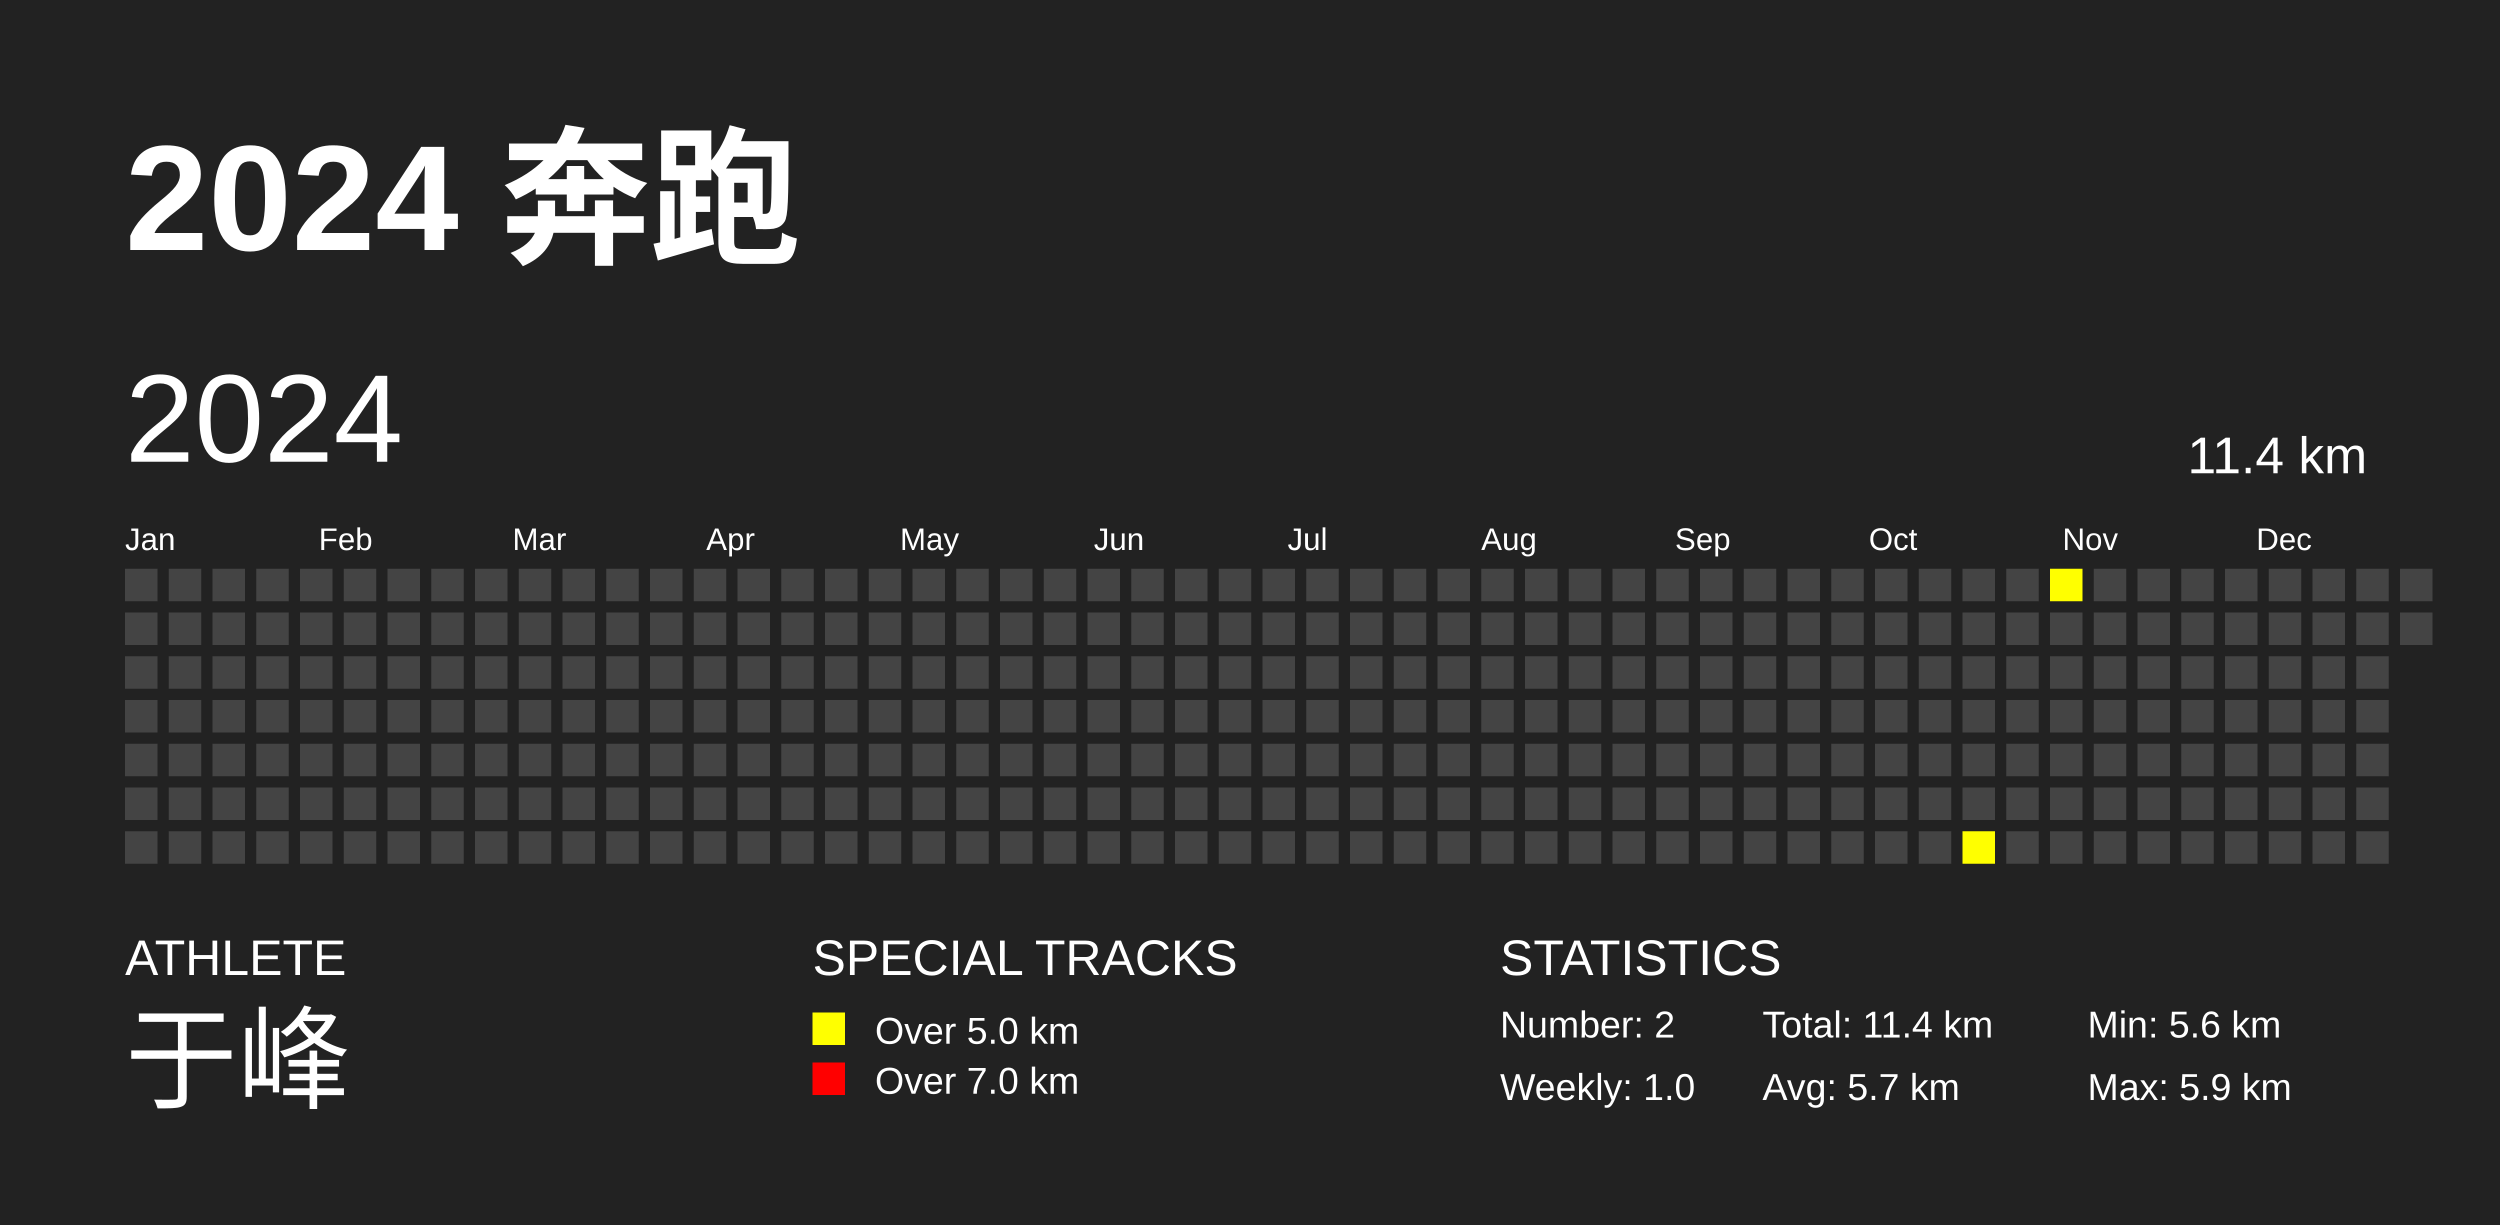
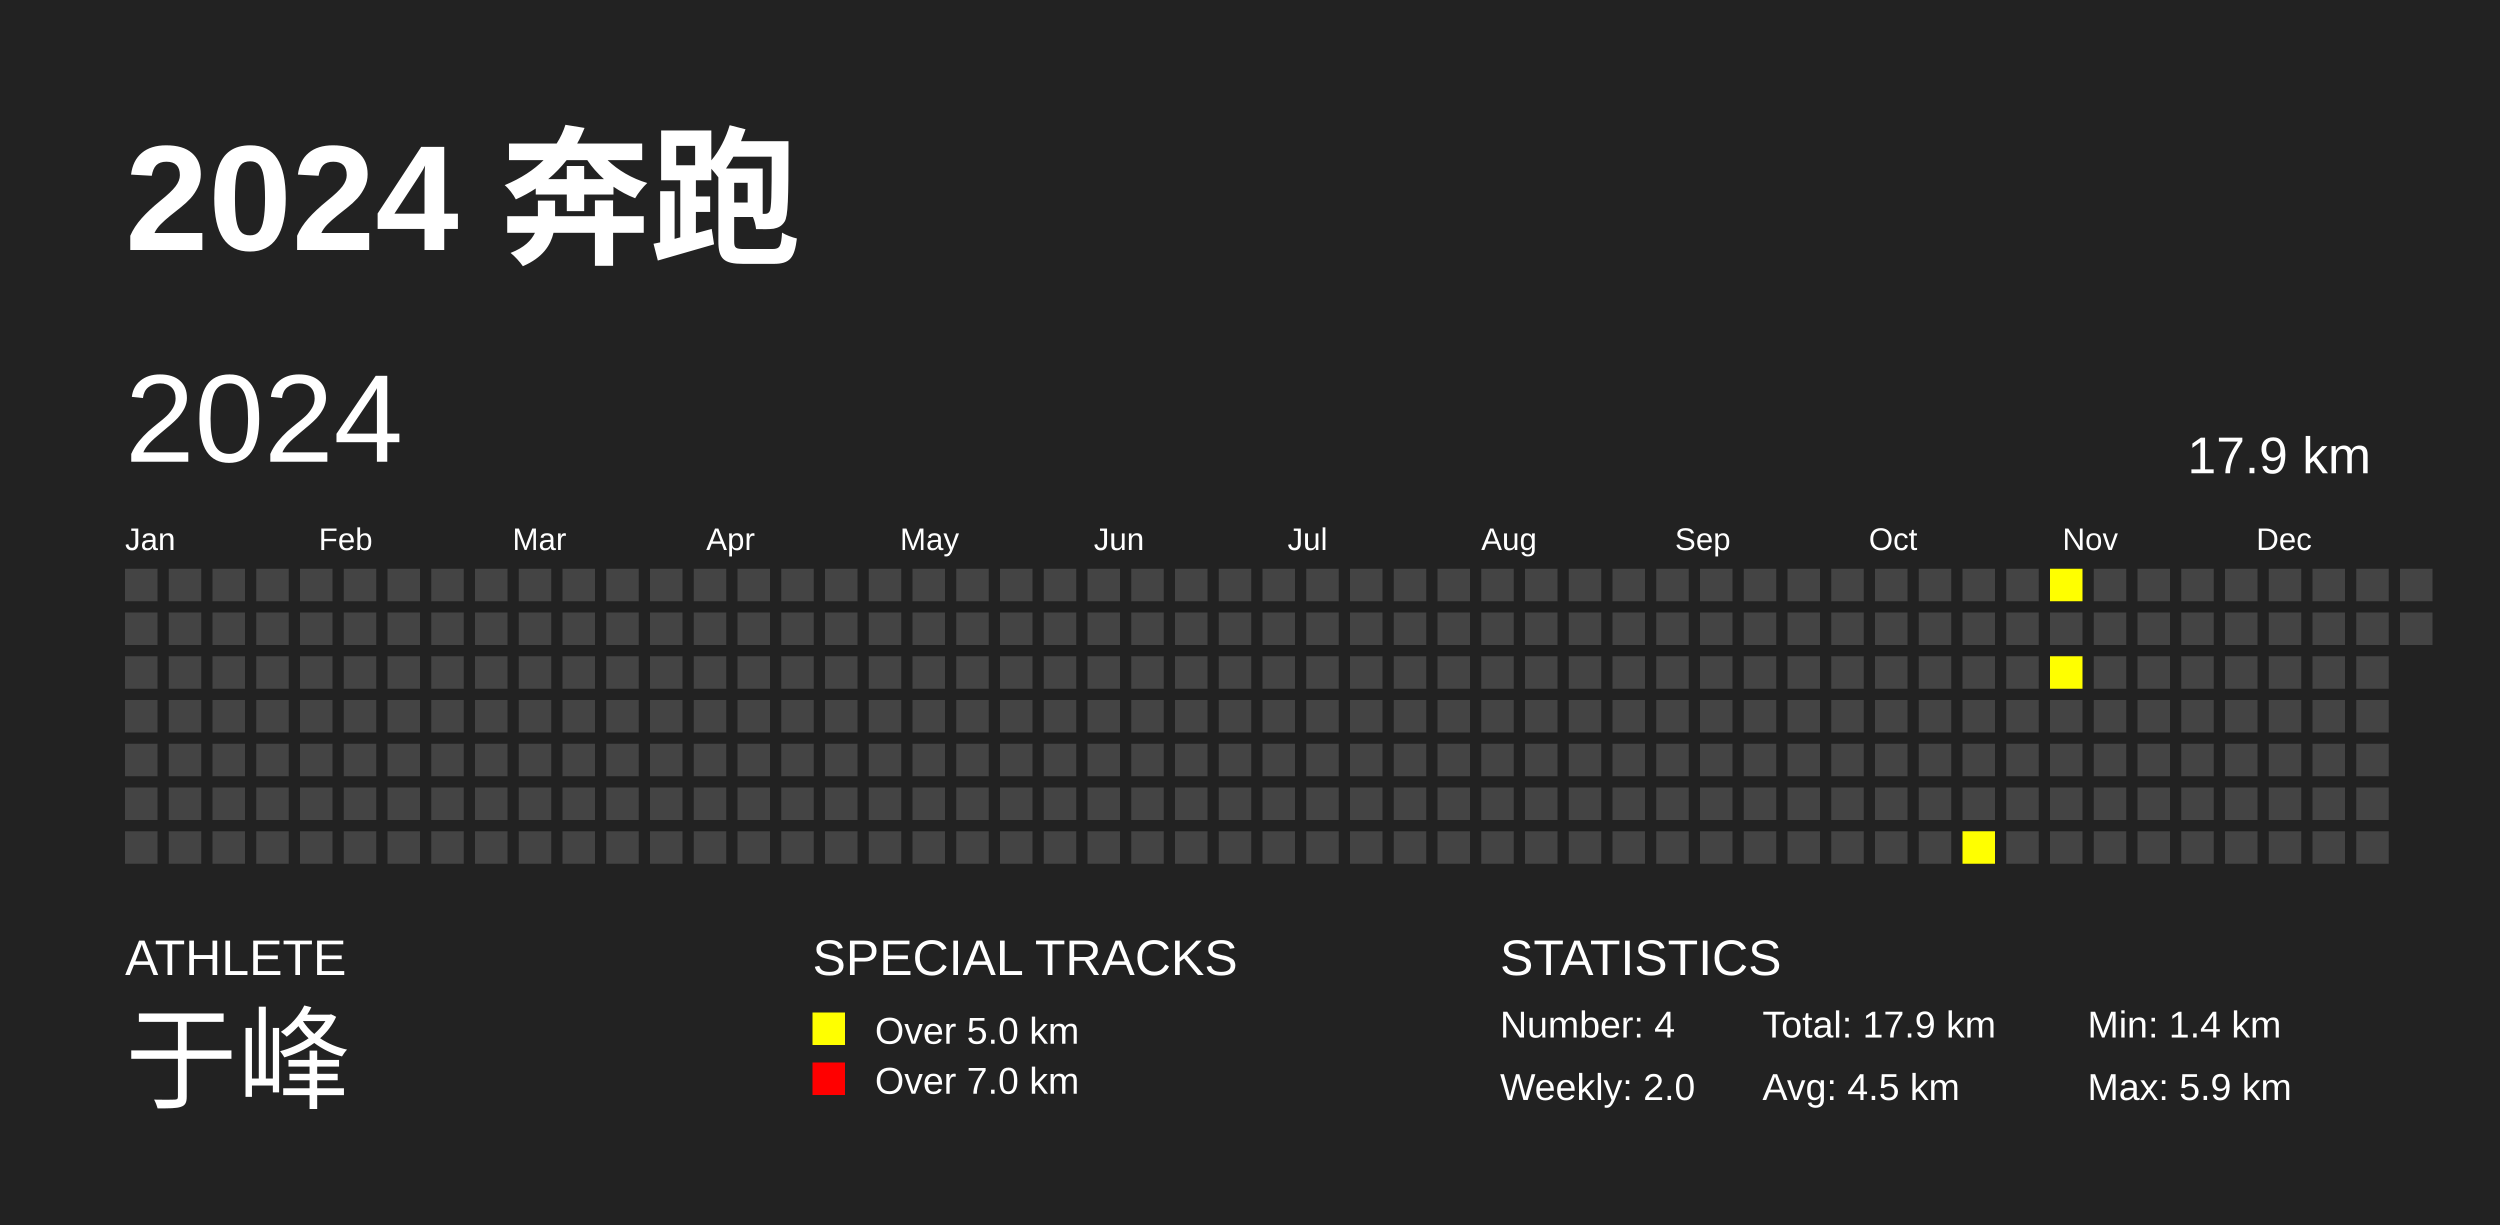
<svg xmlns="http://www.w3.org/2000/svg" baseProfile="full" height="98mm" version="1.1" viewBox="0,0,200,98" width="200mm">
  <defs />
  <rect fill="#222222" height="98" width="200" x="0" y="0" />
  <text fill="#FFFFFF" style="font-size:12px; font-family:Arial; font-weight:bold;" x="10" y="20">2024 奔跑</text>
  <text fill="#FFFFFF" style="font-size:4px; font-family:Arial" x="10" y="78">ATHLETE</text>
  <text fill="#FFFFFF" style="font-size:9px; font-family:Arial" x="10" y="88">于峰</text>
  <text fill="#FFFFFF" style="font-size:4px; font-family:Arial" x="65" y="78">SPECIAL TRACKS</text>
  <rect fill="yellow" height="2.6" width="2.6" x="65" y="81" />
  <text fill="#FFFFFF" style="font-size:3px; font-family:Arial" x="70" y="83.5">Over 5.0 km</text>
  <rect fill="red" height="2.6" width="2.6" x="65" y="85" />
  <text fill="#FFFFFF" style="font-size:3px; font-family:Arial" x="70" y="87.5">Over 7.0 km</text>
  <text fill="#FFFFFF" style="font-size:4px; font-family:Arial" x="120" y="78">STATISTICS</text>
-   <text fill="#FFFFFF" style="font-size:3px; font-family:Arial" x="120" y="83">Number: 2</text>
-   <text fill="#FFFFFF" style="font-size:3px; font-family:Arial" x="120" y="88">Weekly: 1.0</text>
-   <text fill="#FFFFFF" style="font-size:3px; font-family:Arial" x="141" y="83">Total: 11.4 km</text>
-   <text fill="#FFFFFF" style="font-size:3px; font-family:Arial" x="141" y="88">Avg: 5.7 km</text>
-   <text fill="#FFFFFF" style="font-size:3px; font-family:Arial" x="167" y="83">Min: 5.6 km</text>
+   <text fill="#FFFFFF" style="font-size:3px; font-family:Arial" x="120" y="83">Number: 4</text>
+   <text fill="#FFFFFF" style="font-size:3px; font-family:Arial" x="120" y="88">Weekly: 2.0</text>
+   <text fill="#FFFFFF" style="font-size:3px; font-family:Arial" x="141" y="83">Total: 17.9 km</text>
+   <text fill="#FFFFFF" style="font-size:3px; font-family:Arial" x="141" y="88">Avg: 4.5 km</text>
+   <text fill="#FFFFFF" style="font-size:3px; font-family:Arial" x="167" y="83">Min: 1.4 km</text>
  <text fill="#FFFFFF" style="font-size:3px; font-family:Arial" x="167" y="88">Max: 5.9 km</text>
  <text dominant-baseline="hanging" fill="#FFFFFF" style="font-size:10.0px; font-family:Arial;" x="10" y="30">2024</text>
-   <text dominant-baseline="hanging" fill="#FFFFFF" style="font-size:4.125px; font-family:Arial;" x="175" y="35">11.4 km</text>
+   <text dominant-baseline="hanging" fill="#FFFFFF" style="font-size:4.125px; font-family:Arial;" x="175" y="35">17.9 km</text>
  <text fill="#FFFFFF" style="font-size:2.5px; font-family:Arial" x="10.0" y="44">Jan</text>
  <text fill="#FFFFFF" style="font-size:2.5px; font-family:Arial" x="25.5" y="44">Feb</text>
  <text fill="#FFFFFF" style="font-size:2.5px; font-family:Arial" x="41.0" y="44">Mar</text>
  <text fill="#FFFFFF" style="font-size:2.5px; font-family:Arial" x="56.5" y="44">Apr</text>
  <text fill="#FFFFFF" style="font-size:2.5px; font-family:Arial" x="72.0" y="44">May</text>
  <text fill="#FFFFFF" style="font-size:2.5px; font-family:Arial" x="87.5" y="44">Jun</text>
  <text fill="#FFFFFF" style="font-size:2.5px; font-family:Arial" x="103.0" y="44">Jul</text>
  <text fill="#FFFFFF" style="font-size:2.5px; font-family:Arial" x="118.5" y="44">Aug</text>
  <text fill="#FFFFFF" style="font-size:2.5px; font-family:Arial" x="134.0" y="44">Sep</text>
  <text fill="#FFFFFF" style="font-size:2.5px; font-family:Arial" x="149.5" y="44">Oct</text>
  <text fill="#FFFFFF" style="font-size:2.5px; font-family:Arial" x="165.0" y="44">Nov</text>
  <text fill="#FFFFFF" style="font-size:2.5px; font-family:Arial" x="180.5" y="44">Dec</text>
  <rect fill="#444444" height="2.6" width="2.6" x="10.0" y="45.5" />
  <rect fill="#444444" height="2.6" width="2.6" x="10.0" y="49.0" />
  <rect fill="#444444" height="2.6" width="2.6" x="10.0" y="52.5" />
  <rect fill="#444444" height="2.6" width="2.6" x="10.0" y="56.0" />
  <rect fill="#444444" height="2.6" width="2.6" x="10.0" y="59.5" />
  <rect fill="#444444" height="2.6" width="2.6" x="10.0" y="63.0" />
  <rect fill="#444444" height="2.6" width="2.6" x="10.0" y="66.5" />
  <rect fill="#444444" height="2.6" width="2.6" x="13.5" y="45.5" />
  <rect fill="#444444" height="2.6" width="2.6" x="13.5" y="49.0" />
  <rect fill="#444444" height="2.6" width="2.6" x="13.5" y="52.5" />
  <rect fill="#444444" height="2.6" width="2.6" x="13.5" y="56.0" />
  <rect fill="#444444" height="2.6" width="2.6" x="13.5" y="59.5" />
  <rect fill="#444444" height="2.6" width="2.6" x="13.5" y="63.0" />
  <rect fill="#444444" height="2.6" width="2.6" x="13.5" y="66.5" />
  <rect fill="#444444" height="2.6" width="2.6" x="17.0" y="45.5" />
  <rect fill="#444444" height="2.6" width="2.6" x="17.0" y="49.0" />
  <rect fill="#444444" height="2.6" width="2.6" x="17.0" y="52.5" />
  <rect fill="#444444" height="2.6" width="2.6" x="17.0" y="56.0" />
  <rect fill="#444444" height="2.6" width="2.6" x="17.0" y="59.5" />
  <rect fill="#444444" height="2.6" width="2.6" x="17.0" y="63.0" />
  <rect fill="#444444" height="2.6" width="2.6" x="17.0" y="66.5" />
  <rect fill="#444444" height="2.6" width="2.6" x="20.5" y="45.5" />
  <rect fill="#444444" height="2.6" width="2.6" x="20.5" y="49.0" />
  <rect fill="#444444" height="2.6" width="2.6" x="20.5" y="52.5" />
  <rect fill="#444444" height="2.6" width="2.6" x="20.5" y="56.0" />
  <rect fill="#444444" height="2.6" width="2.6" x="20.5" y="59.5" />
  <rect fill="#444444" height="2.6" width="2.6" x="20.5" y="63.0" />
  <rect fill="#444444" height="2.6" width="2.6" x="20.5" y="66.5" />
  <rect fill="#444444" height="2.6" width="2.6" x="24.0" y="45.5" />
  <rect fill="#444444" height="2.6" width="2.6" x="24.0" y="49.0" />
  <rect fill="#444444" height="2.6" width="2.6" x="24.0" y="52.5" />
  <rect fill="#444444" height="2.6" width="2.6" x="24.0" y="56.0" />
  <rect fill="#444444" height="2.6" width="2.6" x="24.0" y="59.5" />
  <rect fill="#444444" height="2.6" width="2.6" x="24.0" y="63.0" />
  <rect fill="#444444" height="2.6" width="2.6" x="24.0" y="66.5" />
  <rect fill="#444444" height="2.6" width="2.6" x="27.5" y="45.5" />
  <rect fill="#444444" height="2.6" width="2.6" x="27.5" y="49.0" />
  <rect fill="#444444" height="2.6" width="2.6" x="27.5" y="52.5" />
  <rect fill="#444444" height="2.6" width="2.6" x="27.5" y="56.0" />
  <rect fill="#444444" height="2.6" width="2.6" x="27.5" y="59.5" />
  <rect fill="#444444" height="2.6" width="2.6" x="27.5" y="63.0" />
  <rect fill="#444444" height="2.6" width="2.6" x="27.5" y="66.5" />
  <rect fill="#444444" height="2.6" width="2.6" x="31.0" y="45.5" />
  <rect fill="#444444" height="2.6" width="2.6" x="31.0" y="49.0" />
  <rect fill="#444444" height="2.6" width="2.6" x="31.0" y="52.5" />
  <rect fill="#444444" height="2.6" width="2.6" x="31.0" y="56.0" />
  <rect fill="#444444" height="2.6" width="2.6" x="31.0" y="59.5" />
  <rect fill="#444444" height="2.6" width="2.6" x="31.0" y="63.0" />
  <rect fill="#444444" height="2.6" width="2.6" x="31.0" y="66.5" />
  <rect fill="#444444" height="2.6" width="2.6" x="34.5" y="45.5" />
  <rect fill="#444444" height="2.6" width="2.6" x="34.5" y="49.0" />
  <rect fill="#444444" height="2.6" width="2.6" x="34.5" y="52.5" />
  <rect fill="#444444" height="2.6" width="2.6" x="34.5" y="56.0" />
  <rect fill="#444444" height="2.6" width="2.6" x="34.5" y="59.5" />
  <rect fill="#444444" height="2.6" width="2.6" x="34.5" y="63.0" />
  <rect fill="#444444" height="2.6" width="2.6" x="34.5" y="66.5" />
  <rect fill="#444444" height="2.6" width="2.6" x="38.0" y="45.5" />
  <rect fill="#444444" height="2.6" width="2.6" x="38.0" y="49.0" />
  <rect fill="#444444" height="2.6" width="2.6" x="38.0" y="52.5" />
  <rect fill="#444444" height="2.6" width="2.6" x="38.0" y="56.0" />
  <rect fill="#444444" height="2.6" width="2.6" x="38.0" y="59.5" />
  <rect fill="#444444" height="2.6" width="2.6" x="38.0" y="63.0" />
  <rect fill="#444444" height="2.6" width="2.6" x="38.0" y="66.5" />
  <rect fill="#444444" height="2.6" width="2.6" x="41.5" y="45.5" />
  <rect fill="#444444" height="2.6" width="2.6" x="41.5" y="49.0" />
  <rect fill="#444444" height="2.6" width="2.6" x="41.5" y="52.5" />
  <rect fill="#444444" height="2.6" width="2.6" x="41.5" y="56.0" />
  <rect fill="#444444" height="2.6" width="2.6" x="41.5" y="59.5" />
  <rect fill="#444444" height="2.6" width="2.6" x="41.5" y="63.0" />
  <rect fill="#444444" height="2.6" width="2.6" x="41.5" y="66.5" />
  <rect fill="#444444" height="2.6" width="2.6" x="45.0" y="45.5" />
  <rect fill="#444444" height="2.6" width="2.6" x="45.0" y="49.0" />
  <rect fill="#444444" height="2.6" width="2.6" x="45.0" y="52.5" />
  <rect fill="#444444" height="2.6" width="2.6" x="45.0" y="56.0" />
  <rect fill="#444444" height="2.6" width="2.6" x="45.0" y="59.5" />
  <rect fill="#444444" height="2.6" width="2.6" x="45.0" y="63.0" />
  <rect fill="#444444" height="2.6" width="2.6" x="45.0" y="66.5" />
  <rect fill="#444444" height="2.6" width="2.6" x="48.5" y="45.5" />
  <rect fill="#444444" height="2.6" width="2.6" x="48.5" y="49.0" />
  <rect fill="#444444" height="2.6" width="2.6" x="48.5" y="52.5" />
  <rect fill="#444444" height="2.6" width="2.6" x="48.5" y="56.0" />
  <rect fill="#444444" height="2.6" width="2.6" x="48.5" y="59.5" />
  <rect fill="#444444" height="2.6" width="2.6" x="48.5" y="63.0" />
  <rect fill="#444444" height="2.6" width="2.6" x="48.5" y="66.5" />
  <rect fill="#444444" height="2.6" width="2.6" x="52.0" y="45.5" />
  <rect fill="#444444" height="2.6" width="2.6" x="52.0" y="49.0" />
  <rect fill="#444444" height="2.6" width="2.6" x="52.0" y="52.5" />
  <rect fill="#444444" height="2.6" width="2.6" x="52.0" y="56.0" />
  <rect fill="#444444" height="2.6" width="2.6" x="52.0" y="59.5" />
  <rect fill="#444444" height="2.6" width="2.6" x="52.0" y="63.0" />
  <rect fill="#444444" height="2.6" width="2.6" x="52.0" y="66.5" />
  <rect fill="#444444" height="2.6" width="2.6" x="55.5" y="45.5" />
  <rect fill="#444444" height="2.6" width="2.6" x="55.5" y="49.0" />
  <rect fill="#444444" height="2.6" width="2.6" x="55.5" y="52.5" />
  <rect fill="#444444" height="2.6" width="2.6" x="55.5" y="56.0" />
  <rect fill="#444444" height="2.6" width="2.6" x="55.5" y="59.5" />
  <rect fill="#444444" height="2.6" width="2.6" x="55.5" y="63.0" />
  <rect fill="#444444" height="2.6" width="2.6" x="55.5" y="66.5" />
  <rect fill="#444444" height="2.6" width="2.6" x="59.0" y="45.5" />
  <rect fill="#444444" height="2.6" width="2.6" x="59.0" y="49.0" />
  <rect fill="#444444" height="2.6" width="2.6" x="59.0" y="52.5" />
  <rect fill="#444444" height="2.6" width="2.6" x="59.0" y="56.0" />
  <rect fill="#444444" height="2.6" width="2.6" x="59.0" y="59.5" />
  <rect fill="#444444" height="2.6" width="2.6" x="59.0" y="63.0" />
  <rect fill="#444444" height="2.6" width="2.6" x="59.0" y="66.5" />
  <rect fill="#444444" height="2.6" width="2.6" x="62.5" y="45.5" />
  <rect fill="#444444" height="2.6" width="2.6" x="62.5" y="49.0" />
  <rect fill="#444444" height="2.6" width="2.6" x="62.5" y="52.5" />
  <rect fill="#444444" height="2.6" width="2.6" x="62.5" y="56.0" />
  <rect fill="#444444" height="2.6" width="2.6" x="62.5" y="59.5" />
  <rect fill="#444444" height="2.6" width="2.6" x="62.5" y="63.0" />
  <rect fill="#444444" height="2.6" width="2.6" x="62.5" y="66.5" />
  <rect fill="#444444" height="2.6" width="2.6" x="66.0" y="45.5" />
  <rect fill="#444444" height="2.6" width="2.6" x="66.0" y="49.0" />
  <rect fill="#444444" height="2.6" width="2.6" x="66.0" y="52.5" />
  <rect fill="#444444" height="2.6" width="2.6" x="66.0" y="56.0" />
  <rect fill="#444444" height="2.6" width="2.6" x="66.0" y="59.5" />
  <rect fill="#444444" height="2.6" width="2.6" x="66.0" y="63.0" />
  <rect fill="#444444" height="2.6" width="2.6" x="66.0" y="66.5" />
  <rect fill="#444444" height="2.6" width="2.6" x="69.5" y="45.5" />
  <rect fill="#444444" height="2.6" width="2.6" x="69.5" y="49.0" />
  <rect fill="#444444" height="2.6" width="2.6" x="69.5" y="52.5" />
  <rect fill="#444444" height="2.6" width="2.6" x="69.5" y="56.0" />
  <rect fill="#444444" height="2.6" width="2.6" x="69.5" y="59.5" />
  <rect fill="#444444" height="2.6" width="2.6" x="69.5" y="63.0" />
  <rect fill="#444444" height="2.6" width="2.6" x="69.5" y="66.5" />
  <rect fill="#444444" height="2.6" width="2.6" x="73.0" y="45.5" />
  <rect fill="#444444" height="2.6" width="2.6" x="73.0" y="49.0" />
  <rect fill="#444444" height="2.6" width="2.6" x="73.0" y="52.5" />
  <rect fill="#444444" height="2.6" width="2.6" x="73.0" y="56.0" />
  <rect fill="#444444" height="2.6" width="2.6" x="73.0" y="59.5" />
  <rect fill="#444444" height="2.6" width="2.6" x="73.0" y="63.0" />
  <rect fill="#444444" height="2.6" width="2.6" x="73.0" y="66.5" />
  <rect fill="#444444" height="2.6" width="2.6" x="76.5" y="45.5" />
  <rect fill="#444444" height="2.6" width="2.6" x="76.5" y="49.0" />
  <rect fill="#444444" height="2.6" width="2.6" x="76.5" y="52.5" />
  <rect fill="#444444" height="2.6" width="2.6" x="76.5" y="56.0" />
  <rect fill="#444444" height="2.6" width="2.6" x="76.5" y="59.5" />
  <rect fill="#444444" height="2.6" width="2.6" x="76.5" y="63.0" />
  <rect fill="#444444" height="2.6" width="2.6" x="76.5" y="66.5" />
  <rect fill="#444444" height="2.6" width="2.6" x="80.0" y="45.5" />
  <rect fill="#444444" height="2.6" width="2.6" x="80.0" y="49.0" />
  <rect fill="#444444" height="2.6" width="2.6" x="80.0" y="52.5" />
  <rect fill="#444444" height="2.6" width="2.6" x="80.0" y="56.0" />
  <rect fill="#444444" height="2.6" width="2.6" x="80.0" y="59.5" />
  <rect fill="#444444" height="2.6" width="2.6" x="80.0" y="63.0" />
  <rect fill="#444444" height="2.6" width="2.6" x="80.0" y="66.5" />
  <rect fill="#444444" height="2.6" width="2.6" x="83.5" y="45.5" />
  <rect fill="#444444" height="2.6" width="2.6" x="83.5" y="49.0" />
  <rect fill="#444444" height="2.6" width="2.6" x="83.5" y="52.5" />
  <rect fill="#444444" height="2.6" width="2.6" x="83.5" y="56.0" />
  <rect fill="#444444" height="2.6" width="2.6" x="83.5" y="59.5" />
  <rect fill="#444444" height="2.6" width="2.6" x="83.5" y="63.0" />
  <rect fill="#444444" height="2.6" width="2.6" x="83.5" y="66.5" />
  <rect fill="#444444" height="2.6" width="2.6" x="87.0" y="45.5" />
  <rect fill="#444444" height="2.6" width="2.6" x="87.0" y="49.0" />
  <rect fill="#444444" height="2.6" width="2.6" x="87.0" y="52.5" />
  <rect fill="#444444" height="2.6" width="2.6" x="87.0" y="56.0" />
  <rect fill="#444444" height="2.6" width="2.6" x="87.0" y="59.5" />
  <rect fill="#444444" height="2.6" width="2.6" x="87.0" y="63.0" />
  <rect fill="#444444" height="2.6" width="2.6" x="87.0" y="66.5" />
  <rect fill="#444444" height="2.6" width="2.6" x="90.5" y="45.5" />
  <rect fill="#444444" height="2.6" width="2.6" x="90.5" y="49.0" />
  <rect fill="#444444" height="2.6" width="2.6" x="90.5" y="52.5" />
  <rect fill="#444444" height="2.6" width="2.6" x="90.5" y="56.0" />
  <rect fill="#444444" height="2.6" width="2.6" x="90.5" y="59.5" />
  <rect fill="#444444" height="2.6" width="2.6" x="90.5" y="63.0" />
  <rect fill="#444444" height="2.6" width="2.6" x="90.5" y="66.5" />
  <rect fill="#444444" height="2.6" width="2.6" x="94.0" y="45.5" />
  <rect fill="#444444" height="2.6" width="2.6" x="94.0" y="49.0" />
  <rect fill="#444444" height="2.6" width="2.6" x="94.0" y="52.5" />
  <rect fill="#444444" height="2.6" width="2.6" x="94.0" y="56.0" />
  <rect fill="#444444" height="2.6" width="2.6" x="94.0" y="59.5" />
  <rect fill="#444444" height="2.6" width="2.6" x="94.0" y="63.0" />
  <rect fill="#444444" height="2.6" width="2.6" x="94.0" y="66.5" />
  <rect fill="#444444" height="2.6" width="2.6" x="97.5" y="45.5" />
  <rect fill="#444444" height="2.6" width="2.6" x="97.5" y="49.0" />
  <rect fill="#444444" height="2.6" width="2.6" x="97.5" y="52.5" />
  <rect fill="#444444" height="2.6" width="2.6" x="97.5" y="56.0" />
  <rect fill="#444444" height="2.6" width="2.6" x="97.5" y="59.5" />
  <rect fill="#444444" height="2.6" width="2.6" x="97.5" y="63.0" />
  <rect fill="#444444" height="2.6" width="2.6" x="97.5" y="66.5" />
  <rect fill="#444444" height="2.6" width="2.6" x="101.0" y="45.5" />
  <rect fill="#444444" height="2.6" width="2.6" x="101.0" y="49.0" />
  <rect fill="#444444" height="2.6" width="2.6" x="101.0" y="52.5" />
  <rect fill="#444444" height="2.6" width="2.6" x="101.0" y="56.0" />
  <rect fill="#444444" height="2.6" width="2.6" x="101.0" y="59.5" />
  <rect fill="#444444" height="2.6" width="2.6" x="101.0" y="63.0" />
  <rect fill="#444444" height="2.6" width="2.6" x="101.0" y="66.5" />
  <rect fill="#444444" height="2.6" width="2.6" x="104.5" y="45.5" />
  <rect fill="#444444" height="2.6" width="2.6" x="104.5" y="49.0" />
  <rect fill="#444444" height="2.6" width="2.6" x="104.5" y="52.5" />
  <rect fill="#444444" height="2.6" width="2.6" x="104.5" y="56.0" />
  <rect fill="#444444" height="2.6" width="2.6" x="104.5" y="59.5" />
  <rect fill="#444444" height="2.6" width="2.6" x="104.5" y="63.0" />
  <rect fill="#444444" height="2.6" width="2.6" x="104.5" y="66.5" />
  <rect fill="#444444" height="2.6" width="2.6" x="108.0" y="45.5" />
  <rect fill="#444444" height="2.6" width="2.6" x="108.0" y="49.0" />
  <rect fill="#444444" height="2.6" width="2.6" x="108.0" y="52.5" />
  <rect fill="#444444" height="2.6" width="2.6" x="108.0" y="56.0" />
  <rect fill="#444444" height="2.6" width="2.6" x="108.0" y="59.5" />
  <rect fill="#444444" height="2.6" width="2.6" x="108.0" y="63.0" />
  <rect fill="#444444" height="2.6" width="2.6" x="108.0" y="66.5" />
  <rect fill="#444444" height="2.6" width="2.6" x="111.5" y="45.5" />
  <rect fill="#444444" height="2.6" width="2.6" x="111.5" y="49.0" />
  <rect fill="#444444" height="2.6" width="2.6" x="111.5" y="52.5" />
  <rect fill="#444444" height="2.6" width="2.6" x="111.5" y="56.0" />
  <rect fill="#444444" height="2.6" width="2.6" x="111.5" y="59.5" />
  <rect fill="#444444" height="2.6" width="2.6" x="111.5" y="63.0" />
  <rect fill="#444444" height="2.6" width="2.6" x="111.5" y="66.5" />
  <rect fill="#444444" height="2.6" width="2.6" x="115.0" y="45.5" />
  <rect fill="#444444" height="2.6" width="2.6" x="115.0" y="49.0" />
  <rect fill="#444444" height="2.6" width="2.6" x="115.0" y="52.5" />
  <rect fill="#444444" height="2.6" width="2.6" x="115.0" y="56.0" />
  <rect fill="#444444" height="2.6" width="2.6" x="115.0" y="59.5" />
  <rect fill="#444444" height="2.6" width="2.6" x="115.0" y="63.0" />
  <rect fill="#444444" height="2.6" width="2.6" x="115.0" y="66.5" />
  <rect fill="#444444" height="2.6" width="2.6" x="118.5" y="45.5" />
  <rect fill="#444444" height="2.6" width="2.6" x="118.5" y="49.0" />
  <rect fill="#444444" height="2.6" width="2.6" x="118.5" y="52.5" />
  <rect fill="#444444" height="2.6" width="2.6" x="118.5" y="56.0" />
  <rect fill="#444444" height="2.6" width="2.6" x="118.5" y="59.5" />
  <rect fill="#444444" height="2.6" width="2.6" x="118.5" y="63.0" />
  <rect fill="#444444" height="2.6" width="2.6" x="118.5" y="66.5" />
  <rect fill="#444444" height="2.6" width="2.6" x="122.0" y="45.5" />
  <rect fill="#444444" height="2.6" width="2.6" x="122.0" y="49.0" />
  <rect fill="#444444" height="2.6" width="2.6" x="122.0" y="52.5" />
  <rect fill="#444444" height="2.6" width="2.6" x="122.0" y="56.0" />
  <rect fill="#444444" height="2.6" width="2.6" x="122.0" y="59.5" />
  <rect fill="#444444" height="2.6" width="2.6" x="122.0" y="63.0" />
  <rect fill="#444444" height="2.6" width="2.6" x="122.0" y="66.5" />
  <rect fill="#444444" height="2.6" width="2.6" x="125.5" y="45.5" />
  <rect fill="#444444" height="2.6" width="2.6" x="125.5" y="49.0" />
  <rect fill="#444444" height="2.6" width="2.6" x="125.5" y="52.5" />
  <rect fill="#444444" height="2.6" width="2.6" x="125.5" y="56.0" />
  <rect fill="#444444" height="2.6" width="2.6" x="125.5" y="59.5" />
  <rect fill="#444444" height="2.6" width="2.6" x="125.5" y="63.0" />
  <rect fill="#444444" height="2.6" width="2.6" x="125.5" y="66.5" />
  <rect fill="#444444" height="2.6" width="2.6" x="129.0" y="45.5" />
  <rect fill="#444444" height="2.6" width="2.6" x="129.0" y="49.0" />
  <rect fill="#444444" height="2.6" width="2.6" x="129.0" y="52.5" />
  <rect fill="#444444" height="2.6" width="2.6" x="129.0" y="56.0" />
  <rect fill="#444444" height="2.6" width="2.6" x="129.0" y="59.5" />
  <rect fill="#444444" height="2.6" width="2.6" x="129.0" y="63.0" />
  <rect fill="#444444" height="2.6" width="2.6" x="129.0" y="66.5" />
  <rect fill="#444444" height="2.6" width="2.6" x="132.5" y="45.5" />
  <rect fill="#444444" height="2.6" width="2.6" x="132.5" y="49.0" />
  <rect fill="#444444" height="2.6" width="2.6" x="132.5" y="52.5" />
  <rect fill="#444444" height="2.6" width="2.6" x="132.5" y="56.0" />
  <rect fill="#444444" height="2.6" width="2.6" x="132.5" y="59.5" />
  <rect fill="#444444" height="2.6" width="2.6" x="132.5" y="63.0" />
  <rect fill="#444444" height="2.6" width="2.6" x="132.5" y="66.5" />
  <rect fill="#444444" height="2.6" width="2.6" x="136.0" y="45.5" />
  <rect fill="#444444" height="2.6" width="2.6" x="136.0" y="49.0" />
  <rect fill="#444444" height="2.6" width="2.6" x="136.0" y="52.5" />
  <rect fill="#444444" height="2.6" width="2.6" x="136.0" y="56.0" />
  <rect fill="#444444" height="2.6" width="2.6" x="136.0" y="59.5" />
  <rect fill="#444444" height="2.6" width="2.6" x="136.0" y="63.0" />
  <rect fill="#444444" height="2.6" width="2.6" x="136.0" y="66.5" />
  <rect fill="#444444" height="2.6" width="2.6" x="139.5" y="45.5" />
  <rect fill="#444444" height="2.6" width="2.6" x="139.5" y="49.0" />
  <rect fill="#444444" height="2.6" width="2.6" x="139.5" y="52.5" />
  <rect fill="#444444" height="2.6" width="2.6" x="139.5" y="56.0" />
  <rect fill="#444444" height="2.6" width="2.6" x="139.5" y="59.5" />
  <rect fill="#444444" height="2.6" width="2.6" x="139.5" y="63.0" />
  <rect fill="#444444" height="2.6" width="2.6" x="139.5" y="66.5" />
  <rect fill="#444444" height="2.6" width="2.6" x="143.0" y="45.5" />
  <rect fill="#444444" height="2.6" width="2.6" x="143.0" y="49.0" />
  <rect fill="#444444" height="2.6" width="2.6" x="143.0" y="52.5" />
  <rect fill="#444444" height="2.6" width="2.6" x="143.0" y="56.0" />
  <rect fill="#444444" height="2.6" width="2.6" x="143.0" y="59.5" />
  <rect fill="#444444" height="2.6" width="2.6" x="143.0" y="63.0" />
  <rect fill="#444444" height="2.6" width="2.6" x="143.0" y="66.5" />
  <rect fill="#444444" height="2.6" width="2.6" x="146.5" y="45.5" />
  <rect fill="#444444" height="2.6" width="2.6" x="146.5" y="49.0" />
  <rect fill="#444444" height="2.6" width="2.6" x="146.5" y="52.5" />
  <rect fill="#444444" height="2.6" width="2.6" x="146.5" y="56.0" />
  <rect fill="#444444" height="2.6" width="2.6" x="146.5" y="59.5" />
  <rect fill="#444444" height="2.6" width="2.6" x="146.5" y="63.0" />
  <rect fill="#444444" height="2.6" width="2.6" x="146.5" y="66.5" />
  <rect fill="#444444" height="2.6" width="2.6" x="150.0" y="45.5" />
  <rect fill="#444444" height="2.6" width="2.6" x="150.0" y="49.0" />
  <rect fill="#444444" height="2.6" width="2.6" x="150.0" y="52.5" />
  <rect fill="#444444" height="2.6" width="2.6" x="150.0" y="56.0" />
  <rect fill="#444444" height="2.6" width="2.6" x="150.0" y="59.5" />
  <rect fill="#444444" height="2.6" width="2.6" x="150.0" y="63.0" />
  <rect fill="#444444" height="2.6" width="2.6" x="150.0" y="66.5" />
  <rect fill="#444444" height="2.6" width="2.6" x="153.5" y="45.5" />
  <rect fill="#444444" height="2.6" width="2.6" x="153.5" y="49.0" />
  <rect fill="#444444" height="2.6" width="2.6" x="153.5" y="52.5" />
  <rect fill="#444444" height="2.6" width="2.6" x="153.5" y="56.0" />
  <rect fill="#444444" height="2.6" width="2.6" x="153.5" y="59.5" />
  <rect fill="#444444" height="2.6" width="2.6" x="153.5" y="63.0" />
  <rect fill="#444444" height="2.6" width="2.6" x="153.5" y="66.5" />
  <rect fill="#444444" height="2.6" width="2.6" x="157.0" y="45.5" />
  <rect fill="#444444" height="2.6" width="2.6" x="157.0" y="49.0" />
  <rect fill="#444444" height="2.6" width="2.6" x="157.0" y="52.5" />
  <rect fill="#444444" height="2.6" width="2.6" x="157.0" y="56.0" />
  <rect fill="#444444" height="2.6" width="2.6" x="157.0" y="59.5" />
  <rect fill="#444444" height="2.6" width="2.6" x="157.0" y="63.0" />
  <rect fill="yellow" height="2.6" width="2.6" x="157.0" y="66.5" />
  <rect fill="#444444" height="2.6" width="2.6" x="160.5" y="45.5" />
  <rect fill="#444444" height="2.6" width="2.6" x="160.5" y="49.0" />
  <rect fill="#444444" height="2.6" width="2.6" x="160.5" y="52.5" />
  <rect fill="#444444" height="2.6" width="2.6" x="160.5" y="56.0" />
  <rect fill="#444444" height="2.6" width="2.6" x="160.5" y="59.5" />
  <rect fill="#444444" height="2.6" width="2.6" x="160.5" y="63.0" />
  <rect fill="#444444" height="2.6" width="2.6" x="160.5" y="66.5" />
  <rect fill="yellow" height="2.6" width="2.6" x="164.0" y="45.5" />
  <rect fill="#444444" height="2.6" width="2.6" x="164.0" y="49.0" />
-   <rect fill="#444444" height="2.6" width="2.6" x="164.0" y="52.5" />
+   <rect fill="yellow" height="2.6" width="2.6" x="164.0" y="52.5" />
  <rect fill="#444444" height="2.6" width="2.6" x="164.0" y="56.0" />
  <rect fill="#444444" height="2.6" width="2.6" x="164.0" y="59.5" />
  <rect fill="#444444" height="2.6" width="2.6" x="164.0" y="63.0" />
  <rect fill="#444444" height="2.6" width="2.6" x="164.0" y="66.5" />
  <rect fill="#444444" height="2.6" width="2.6" x="167.5" y="45.5" />
  <rect fill="#444444" height="2.6" width="2.6" x="167.5" y="49.0" />
  <rect fill="#444444" height="2.6" width="2.6" x="167.5" y="52.5" />
  <rect fill="#444444" height="2.6" width="2.6" x="167.5" y="56.0" />
  <rect fill="#444444" height="2.6" width="2.6" x="167.5" y="59.5" />
  <rect fill="#444444" height="2.6" width="2.6" x="167.5" y="63.0" />
  <rect fill="#444444" height="2.6" width="2.6" x="167.5" y="66.5" />
  <rect fill="#444444" height="2.6" width="2.6" x="171.0" y="45.5" />
  <rect fill="#444444" height="2.6" width="2.6" x="171.0" y="49.0" />
  <rect fill="#444444" height="2.6" width="2.6" x="171.0" y="52.5" />
  <rect fill="#444444" height="2.6" width="2.6" x="171.0" y="56.0" />
  <rect fill="#444444" height="2.6" width="2.6" x="171.0" y="59.5" />
  <rect fill="#444444" height="2.6" width="2.6" x="171.0" y="63.0" />
  <rect fill="#444444" height="2.6" width="2.6" x="171.0" y="66.5" />
  <rect fill="#444444" height="2.6" width="2.6" x="174.5" y="45.5" />
  <rect fill="#444444" height="2.6" width="2.6" x="174.5" y="49.0" />
  <rect fill="#444444" height="2.6" width="2.6" x="174.5" y="52.5" />
  <rect fill="#444444" height="2.6" width="2.6" x="174.5" y="56.0" />
  <rect fill="#444444" height="2.6" width="2.6" x="174.5" y="59.5" />
  <rect fill="#444444" height="2.6" width="2.6" x="174.5" y="63.0" />
  <rect fill="#444444" height="2.6" width="2.6" x="174.5" y="66.5" />
  <rect fill="#444444" height="2.6" width="2.6" x="178.0" y="45.5" />
  <rect fill="#444444" height="2.6" width="2.6" x="178.0" y="49.0" />
  <rect fill="#444444" height="2.6" width="2.6" x="178.0" y="52.5" />
  <rect fill="#444444" height="2.6" width="2.6" x="178.0" y="56.0" />
  <rect fill="#444444" height="2.6" width="2.6" x="178.0" y="59.5" />
  <rect fill="#444444" height="2.6" width="2.6" x="178.0" y="63.0" />
  <rect fill="#444444" height="2.6" width="2.6" x="178.0" y="66.5" />
  <rect fill="#444444" height="2.6" width="2.6" x="181.5" y="45.5" />
  <rect fill="#444444" height="2.6" width="2.6" x="181.5" y="49.0" />
  <rect fill="#444444" height="2.6" width="2.6" x="181.5" y="52.5" />
  <rect fill="#444444" height="2.6" width="2.6" x="181.5" y="56.0" />
  <rect fill="#444444" height="2.6" width="2.6" x="181.5" y="59.5" />
  <rect fill="#444444" height="2.6" width="2.6" x="181.5" y="63.0" />
  <rect fill="#444444" height="2.6" width="2.6" x="181.5" y="66.5" />
  <rect fill="#444444" height="2.6" width="2.6" x="185.0" y="45.5" />
  <rect fill="#444444" height="2.6" width="2.6" x="185.0" y="49.0" />
  <rect fill="#444444" height="2.6" width="2.6" x="185.0" y="52.5" />
  <rect fill="#444444" height="2.6" width="2.6" x="185.0" y="56.0" />
  <rect fill="#444444" height="2.6" width="2.6" x="185.0" y="59.5" />
  <rect fill="#444444" height="2.6" width="2.6" x="185.0" y="63.0" />
  <rect fill="#444444" height="2.6" width="2.6" x="185.0" y="66.5" />
  <rect fill="#444444" height="2.6" width="2.6" x="188.5" y="45.5" />
  <rect fill="#444444" height="2.6" width="2.6" x="188.5" y="49.0" />
  <rect fill="#444444" height="2.6" width="2.6" x="188.5" y="52.5" />
  <rect fill="#444444" height="2.6" width="2.6" x="188.5" y="56.0" />
  <rect fill="#444444" height="2.6" width="2.6" x="188.5" y="59.5" />
  <rect fill="#444444" height="2.6" width="2.6" x="188.5" y="63.0" />
  <rect fill="#444444" height="2.6" width="2.6" x="188.5" y="66.5" />
  <rect fill="#444444" height="2.6" width="2.6" x="192.0" y="45.5" />
  <rect fill="#444444" height="2.6" width="2.6" x="192.0" y="49.0" />
</svg>
